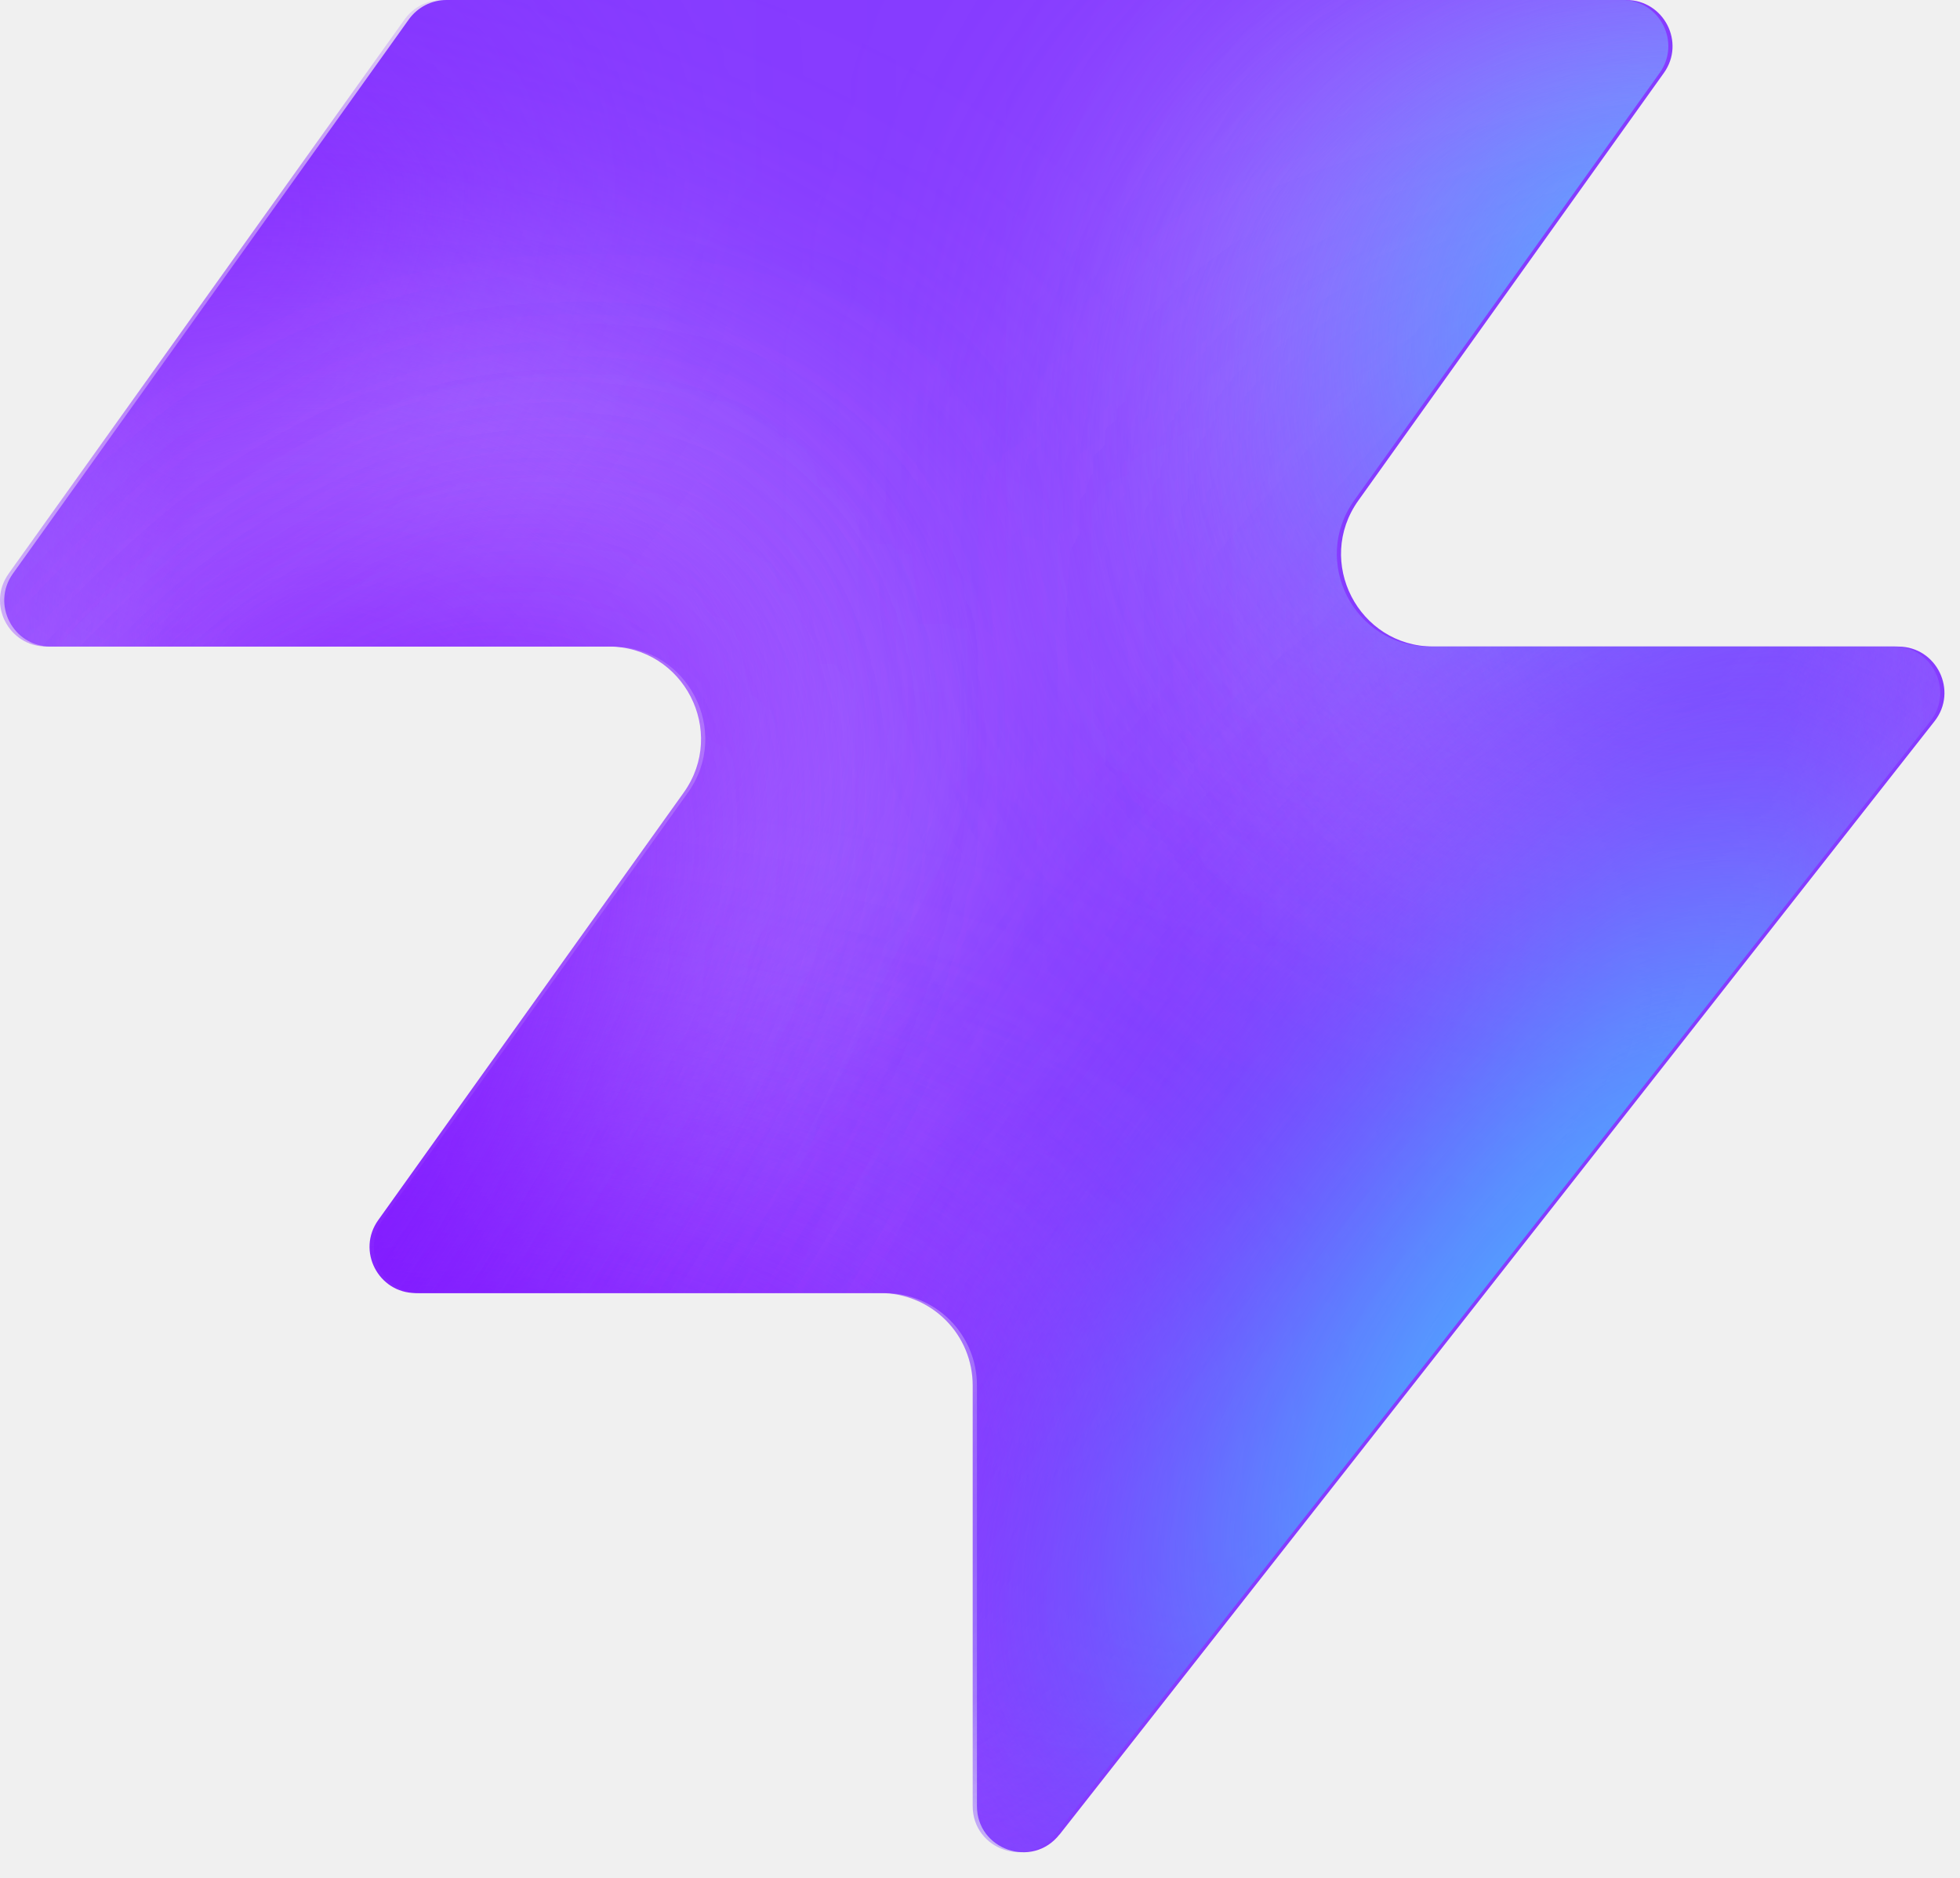
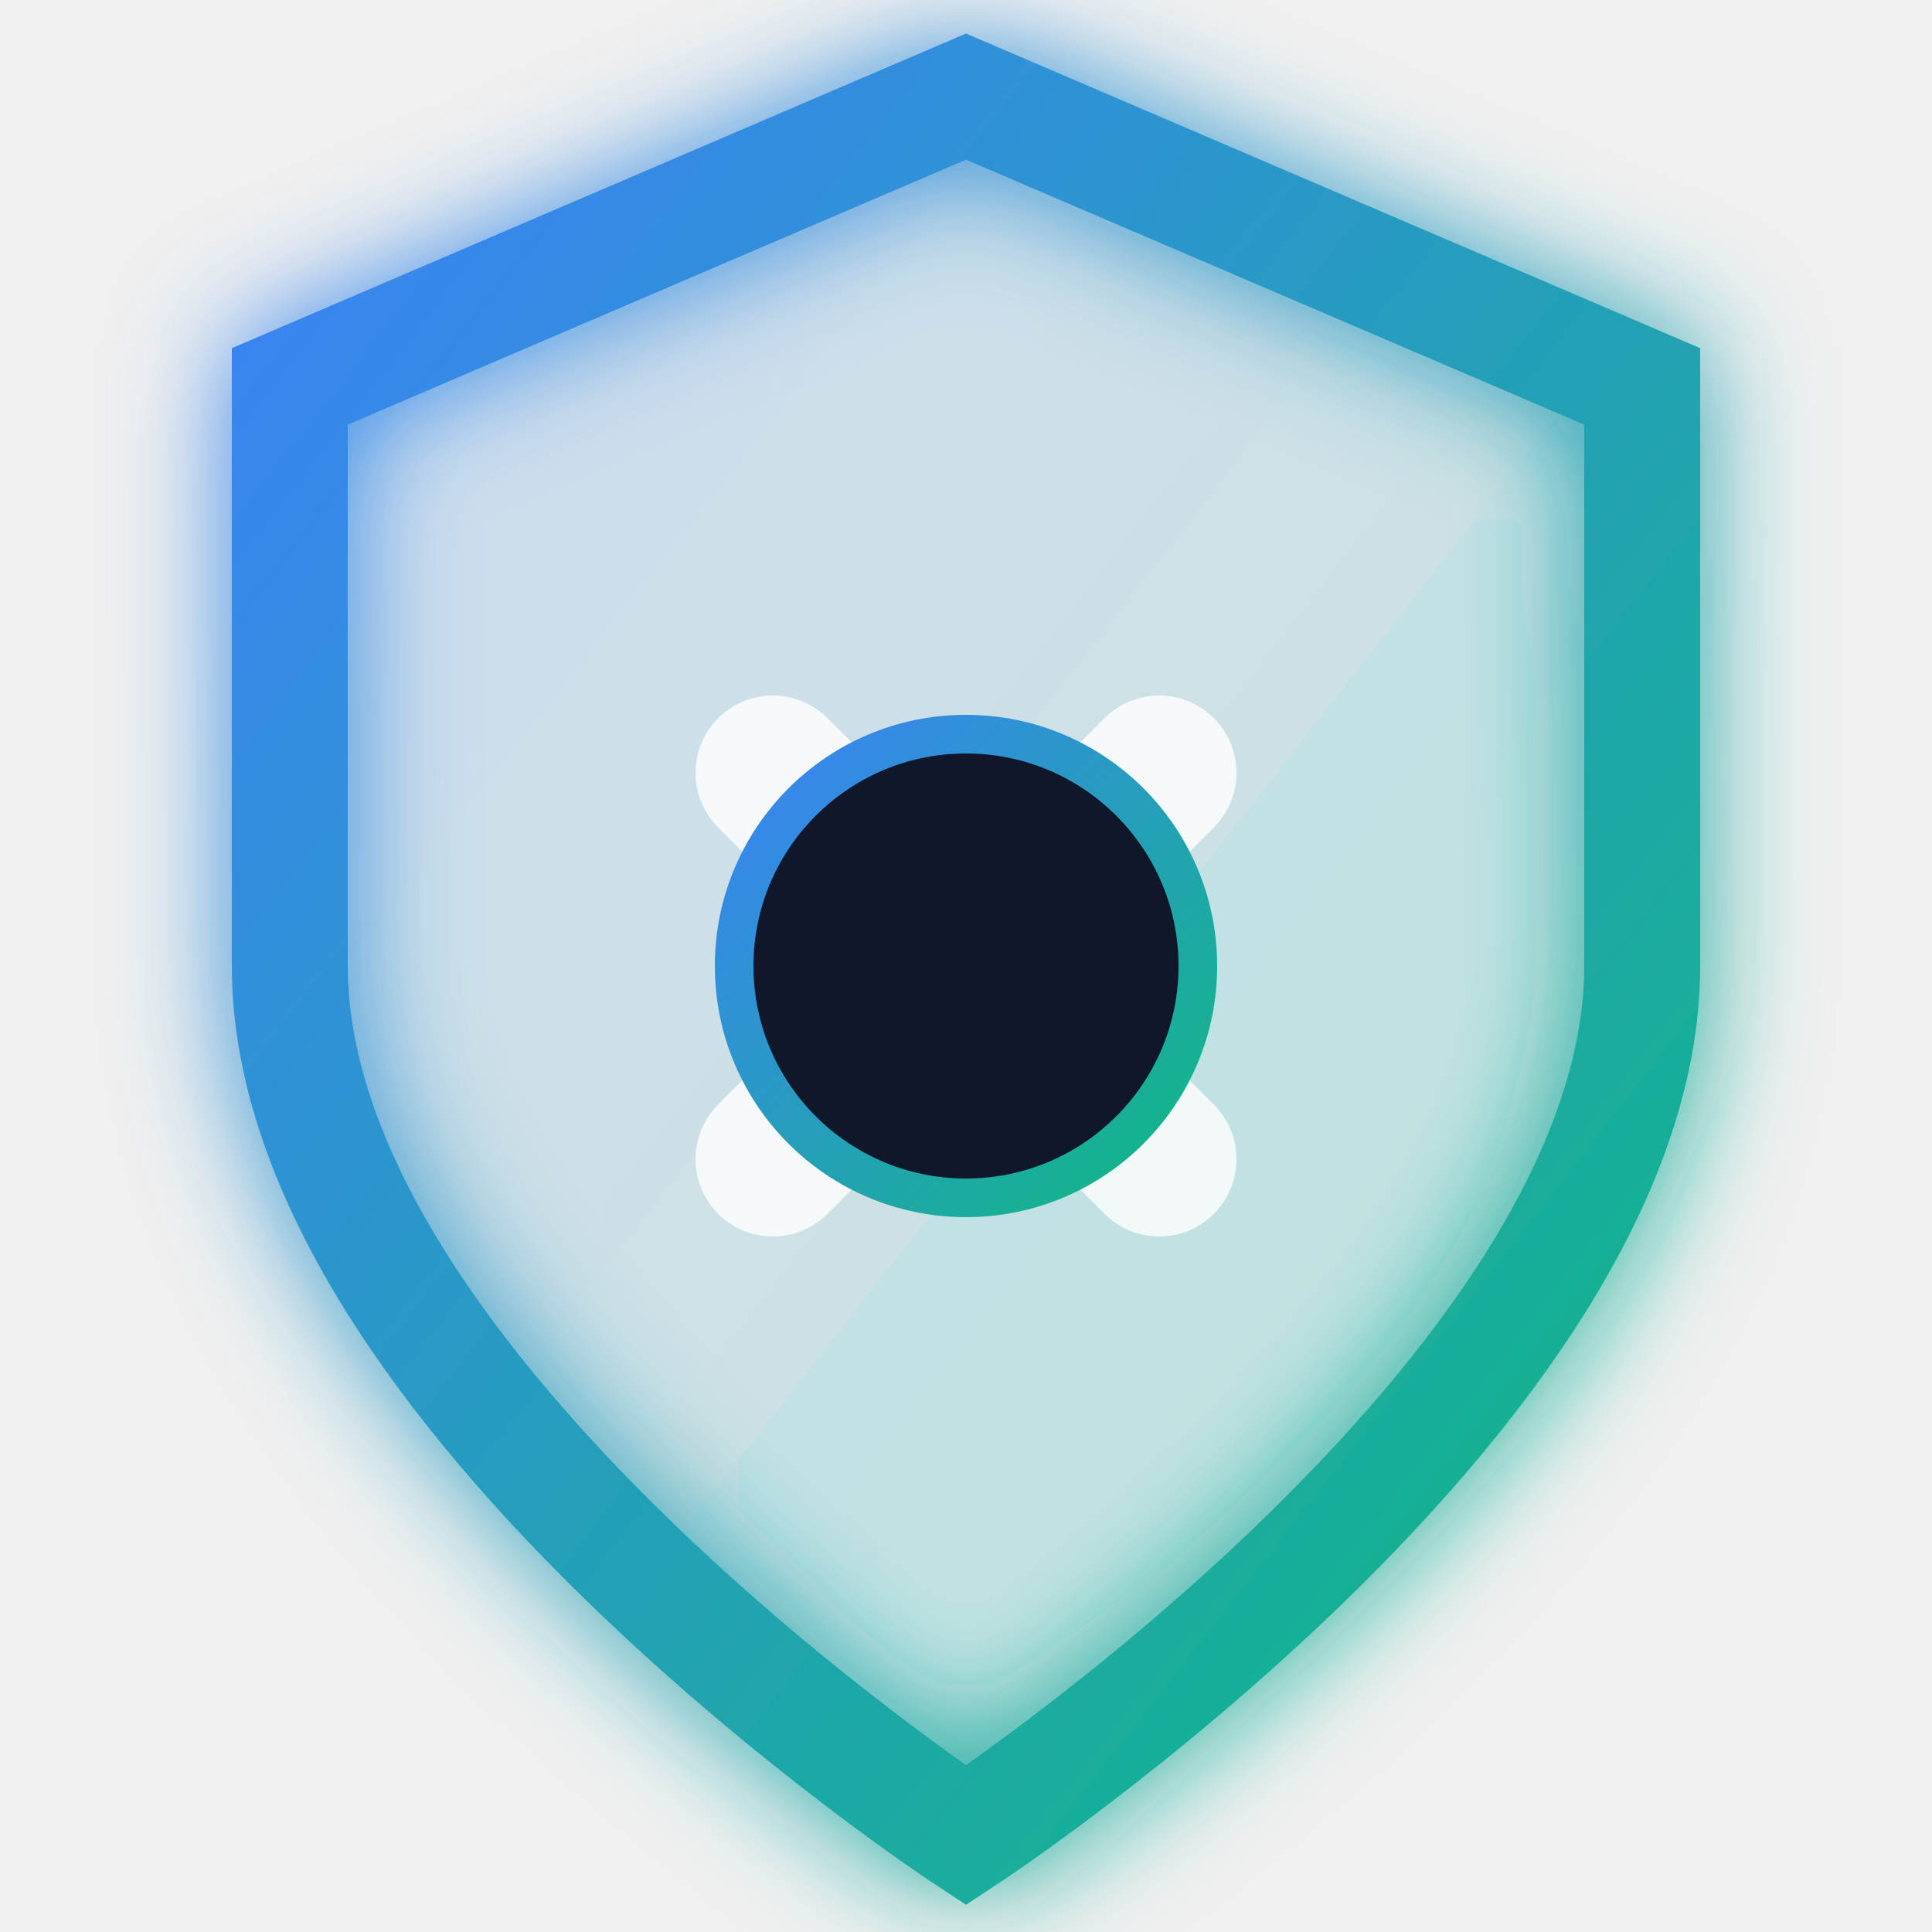
- <svg xmlns="http://www.w3.org/2000/svg" width="48" height="46" fill="none" viewBox="0 0 48 46">
-   <path fill="#863bff" d="M25.946 44.938c-.664.845-2.021.375-2.021-.698V33.937a2.26 2.26 0 0 0-2.262-2.262H10.287c-.92 0-1.456-1.04-.92-1.788l7.48-10.471c1.07-1.497 0-3.578-1.842-3.578H1.237c-.92 0-1.456-1.04-.92-1.788L10.013.474c.214-.297.556-.474.92-.474h28.894c.92 0 1.456 1.04.92 1.788l-7.48 10.471c-1.07 1.498 0 3.579 1.842 3.579h11.377c.943 0 1.473 1.088.89 1.83L25.947 44.94z" style="fill:#863bff;fill:color(display-p3 .525 .23 1);fill-opacity:1" />
-   <mask id="a" width="48" height="46" x="0" y="0" maskUnits="userSpaceOnUse" style="mask-type:alpha">
-     <path fill="#000" d="M25.842 44.938c-.664.844-2.021.375-2.021-.698V33.937a2.26 2.26 0 0 0-2.262-2.262H10.183c-.92 0-1.456-1.04-.92-1.788l7.48-10.471c1.07-1.498 0-3.579-1.842-3.579H1.133c-.92 0-1.456-1.04-.92-1.787L9.91.473c.214-.297.556-.474.92-.474h28.894c.92 0 1.456 1.04.92 1.788l-7.48 10.471c-1.07 1.498 0 3.578 1.842 3.578h11.377c.943 0 1.473 1.088.89 1.832L25.843 44.94z" style="fill:#000;fill-opacity:1" />
-   </mask>
-   <g mask="url(#a)">
-     <g filter="url(#b)">
-       <ellipse cx="5.508" cy="14.704" fill="#ede6ff" rx="5.508" ry="14.704" style="fill:#ede6ff;fill:color(display-p3 .927 .903 1);fill-opacity:1" transform="matrix(.00324 1 1 -.00324 -4.47 31.516)" />
-     </g>
-     <g filter="url(#c)">
-       <ellipse cx="10.399" cy="29.851" fill="#ede6ff" rx="10.399" ry="29.851" style="fill:#ede6ff;fill:color(display-p3 .927 .903 1);fill-opacity:1" transform="matrix(.00324 1 1 -.00324 -39.328 7.883)" />
-     </g>
-     <g filter="url(#d)">
-       <ellipse cx="5.508" cy="30.487" fill="#7e14ff" rx="5.508" ry="30.487" style="fill:#7e14ff;fill:color(display-p3 .492 .077 1);fill-opacity:1" transform="rotate(89.814 -25.913 -14.639)scale(1 -1)" />
-     </g>
-     <g filter="url(#e)">
-       <ellipse cx="5.508" cy="30.599" fill="#7e14ff" rx="5.508" ry="30.599" style="fill:#7e14ff;fill:color(display-p3 .492 .077 1);fill-opacity:1" transform="rotate(89.814 -32.644 -3.334)scale(1 -1)" />
-     </g>
-     <g filter="url(#f)">
-       <ellipse cx="5.508" cy="30.599" fill="#7e14ff" rx="5.508" ry="30.599" style="fill:#7e14ff;fill:color(display-p3 .492 .077 1);fill-opacity:1" transform="matrix(.00324 1 1 -.00324 -34.34 30.47)" />
-     </g>
-     <g filter="url(#g)">
-       <ellipse cx="14.072" cy="22.078" fill="#ede6ff" rx="14.072" ry="22.078" style="fill:#ede6ff;fill:color(display-p3 .927 .903 1);fill-opacity:1" transform="rotate(93.35 24.506 48.493)scale(-1 1)" />
-     </g>
-     <g filter="url(#h)">
-       <ellipse cx="3.47" cy="21.501" fill="#7e14ff" rx="3.47" ry="21.501" style="fill:#7e14ff;fill:color(display-p3 .492 .077 1);fill-opacity:1" transform="rotate(89.009 28.708 47.59)scale(-1 1)" />
-     </g>
-     <g filter="url(#i)">
-       <ellipse cx="3.47" cy="21.501" fill="#7e14ff" rx="3.47" ry="21.501" style="fill:#7e14ff;fill:color(display-p3 .492 .077 1);fill-opacity:1" transform="rotate(89.009 28.708 47.59)scale(-1 1)" />
-     </g>
-     <g filter="url(#j)">
-       <ellipse cx=".387" cy="8.972" fill="#7e14ff" rx="4.407" ry="29.108" style="fill:#7e14ff;fill:color(display-p3 .492 .077 1);fill-opacity:1" transform="rotate(39.51 .387 8.972)" />
-     </g>
-     <g filter="url(#k)">
-       <ellipse cx="47.523" cy="-6.092" fill="#7e14ff" rx="4.407" ry="29.108" style="fill:#7e14ff;fill:color(display-p3 .492 .077 1);fill-opacity:1" transform="rotate(37.892 47.523 -6.092)" />
-     </g>
-     <g filter="url(#l)">
-       <ellipse cx="41.412" cy="6.333" fill="#47bfff" rx="5.971" ry="9.665" style="fill:#47bfff;fill:color(display-p3 .28 .748 1);fill-opacity:1" transform="rotate(37.892 41.412 6.333)" />
-     </g>
-     <g filter="url(#m)">
-       <ellipse cx="-1.879" cy="38.332" fill="#7e14ff" rx="4.407" ry="29.108" style="fill:#7e14ff;fill:color(display-p3 .492 .077 1);fill-opacity:1" transform="rotate(37.892 -1.88 38.332)" />
-     </g>
-     <g filter="url(#n)">
-       <ellipse cx="-1.879" cy="38.332" fill="#7e14ff" rx="4.407" ry="29.108" style="fill:#7e14ff;fill:color(display-p3 .492 .077 1);fill-opacity:1" transform="rotate(37.892 -1.88 38.332)" />
-     </g>
-     <g filter="url(#o)">
-       <ellipse cx="35.651" cy="29.907" fill="#7e14ff" rx="4.407" ry="29.108" style="fill:#7e14ff;fill:color(display-p3 .492 .077 1);fill-opacity:1" transform="rotate(37.892 35.651 29.907)" />
-     </g>
-     <g filter="url(#p)">
-       <ellipse cx="38.418" cy="32.4" fill="#47bfff" rx="5.971" ry="15.297" style="fill:#47bfff;fill:color(display-p3 .28 .748 1);fill-opacity:1" transform="rotate(37.892 38.418 32.4)" />
-     </g>
-   </g>
+ <svg xmlns="http://www.w3.org/2000/svg" width="100" height="100" viewBox="0 0 100 100" fill="none">
  <defs>
-     <filter id="b" width="60.045" height="41.654" x="-19.77" y="16.149" color-interpolation-filters="sRGB" filterUnits="userSpaceOnUse">
-       <feFlood flood-opacity="0" result="BackgroundImageFix" />
-       <feBlend in="SourceGraphic" in2="BackgroundImageFix" result="shape" />
-       <feGaussianBlur result="effect1_foregroundBlur_2002_17158" stdDeviation="7.659" />
-     </filter>
-     <filter id="c" width="90.34" height="51.437" x="-54.613" y="-7.533" color-interpolation-filters="sRGB" filterUnits="userSpaceOnUse">
-       <feFlood flood-opacity="0" result="BackgroundImageFix" />
-       <feBlend in="SourceGraphic" in2="BackgroundImageFix" result="shape" />
-       <feGaussianBlur result="effect1_foregroundBlur_2002_17158" stdDeviation="7.659" />
-     </filter>
-     <filter id="d" width="79.355" height="29.4" x="-49.64" y="2.03" color-interpolation-filters="sRGB" filterUnits="userSpaceOnUse">
-       <feFlood flood-opacity="0" result="BackgroundImageFix" />
-       <feBlend in="SourceGraphic" in2="BackgroundImageFix" result="shape" />
-       <feGaussianBlur result="effect1_foregroundBlur_2002_17158" stdDeviation="4.596" />
-     </filter>
-     <filter id="e" width="79.579" height="29.4" x="-45.045" y="20.029" color-interpolation-filters="sRGB" filterUnits="userSpaceOnUse">
-       <feFlood flood-opacity="0" result="BackgroundImageFix" />
-       <feBlend in="SourceGraphic" in2="BackgroundImageFix" result="shape" />
-       <feGaussianBlur result="effect1_foregroundBlur_2002_17158" stdDeviation="4.596" />
-     </filter>
-     <filter id="f" width="79.579" height="29.4" x="-43.513" y="21.178" color-interpolation-filters="sRGB" filterUnits="userSpaceOnUse">
-       <feFlood flood-opacity="0" result="BackgroundImageFix" />
-       <feBlend in="SourceGraphic" in2="BackgroundImageFix" result="shape" />
-       <feGaussianBlur result="effect1_foregroundBlur_2002_17158" stdDeviation="4.596" />
-     </filter>
-     <filter id="g" width="74.749" height="58.852" x="15.756" y="-17.901" color-interpolation-filters="sRGB" filterUnits="userSpaceOnUse">
-       <feFlood flood-opacity="0" result="BackgroundImageFix" />
-       <feBlend in="SourceGraphic" in2="BackgroundImageFix" result="shape" />
-       <feGaussianBlur result="effect1_foregroundBlur_2002_17158" stdDeviation="7.659" />
-     </filter>
-     <filter id="h" width="61.377" height="25.362" x="23.548" y="2.284" color-interpolation-filters="sRGB" filterUnits="userSpaceOnUse">
-       <feFlood flood-opacity="0" result="BackgroundImageFix" />
-       <feBlend in="SourceGraphic" in2="BackgroundImageFix" result="shape" />
-       <feGaussianBlur result="effect1_foregroundBlur_2002_17158" stdDeviation="4.596" />
-     </filter>
-     <filter id="i" width="61.377" height="25.362" x="23.548" y="2.284" color-interpolation-filters="sRGB" filterUnits="userSpaceOnUse">
-       <feFlood flood-opacity="0" result="BackgroundImageFix" />
-       <feBlend in="SourceGraphic" in2="BackgroundImageFix" result="shape" />
-       <feGaussianBlur result="effect1_foregroundBlur_2002_17158" stdDeviation="4.596" />
-     </filter>
-     <filter id="j" width="56.045" height="63.649" x="-27.636" y="-22.853" color-interpolation-filters="sRGB" filterUnits="userSpaceOnUse">
-       <feFlood flood-opacity="0" result="BackgroundImageFix" />
-       <feBlend in="SourceGraphic" in2="BackgroundImageFix" result="shape" />
-       <feGaussianBlur result="effect1_foregroundBlur_2002_17158" stdDeviation="4.596" />
-     </filter>
-     <filter id="k" width="54.814" height="64.646" x="20.116" y="-38.415" color-interpolation-filters="sRGB" filterUnits="userSpaceOnUse">
-       <feFlood flood-opacity="0" result="BackgroundImageFix" />
-       <feBlend in="SourceGraphic" in2="BackgroundImageFix" result="shape" />
-       <feGaussianBlur result="effect1_foregroundBlur_2002_17158" stdDeviation="4.596" />
-     </filter>
-     <filter id="l" width="33.541" height="35.313" x="24.641" y="-11.323" color-interpolation-filters="sRGB" filterUnits="userSpaceOnUse">
-       <feFlood flood-opacity="0" result="BackgroundImageFix" />
-       <feBlend in="SourceGraphic" in2="BackgroundImageFix" result="shape" />
-       <feGaussianBlur result="effect1_foregroundBlur_2002_17158" stdDeviation="4.596" />
-     </filter>
-     <filter id="m" width="54.814" height="64.646" x="-29.286" y="6.009" color-interpolation-filters="sRGB" filterUnits="userSpaceOnUse">
-       <feFlood flood-opacity="0" result="BackgroundImageFix" />
-       <feBlend in="SourceGraphic" in2="BackgroundImageFix" result="shape" />
-       <feGaussianBlur result="effect1_foregroundBlur_2002_17158" stdDeviation="4.596" />
-     </filter>
-     <filter id="n" width="54.814" height="64.646" x="-29.286" y="6.009" color-interpolation-filters="sRGB" filterUnits="userSpaceOnUse">
-       <feFlood flood-opacity="0" result="BackgroundImageFix" />
-       <feBlend in="SourceGraphic" in2="BackgroundImageFix" result="shape" />
-       <feGaussianBlur result="effect1_foregroundBlur_2002_17158" stdDeviation="4.596" />
-     </filter>
-     <filter id="o" width="54.814" height="64.646" x="8.244" y="-2.416" color-interpolation-filters="sRGB" filterUnits="userSpaceOnUse">
-       <feFlood flood-opacity="0" result="BackgroundImageFix" />
-       <feBlend in="SourceGraphic" in2="BackgroundImageFix" result="shape" />
-       <feGaussianBlur result="effect1_foregroundBlur_2002_17158" stdDeviation="4.596" />
-     </filter>
-     <filter id="p" width="39.409" height="43.623" x="18.713" y="10.588" color-interpolation-filters="sRGB" filterUnits="userSpaceOnUse">
-       <feFlood flood-opacity="0" result="BackgroundImageFix" />
-       <feBlend in="SourceGraphic" in2="BackgroundImageFix" result="shape" />
-       <feGaussianBlur result="effect1_foregroundBlur_2002_17158" stdDeviation="4.596" />
+     <linearGradient id="shieldGradient" x1="0%" y1="0%" x2="100%" y2="100%">
+       <stop offset="0%" stop-color="#3b82f6" />
+       <stop offset="100%" stop-color="#10b981" />
+     </linearGradient>
+     <filter id="glow" x="-20%" y="-20%" width="140%" height="140%">
+       <feGaussianBlur stdDeviation="3" result="blur" />
+       <feComposite in="SourceGraphic" in2="blur" operator="over" />
    </filter>
  </defs>
+   <path d="M50 5L15 20V50C15 72 50 95 50 95C50 95 85 72 85 50V20L50 5Z" fill="url(#shieldGradient)" fill-opacity="0.1" stroke="url(#shieldGradient)" stroke-width="6" filter="url(#glow)" />
+   <path d="M40 40L60 60M60 40L40 60" stroke="white" stroke-width="8" stroke-linecap="round" opacity="0.8" />
+   <circle cx="50" cy="50" r="12" fill="#0f172a" stroke="url(#shieldGradient)" stroke-width="2" />
</svg>
